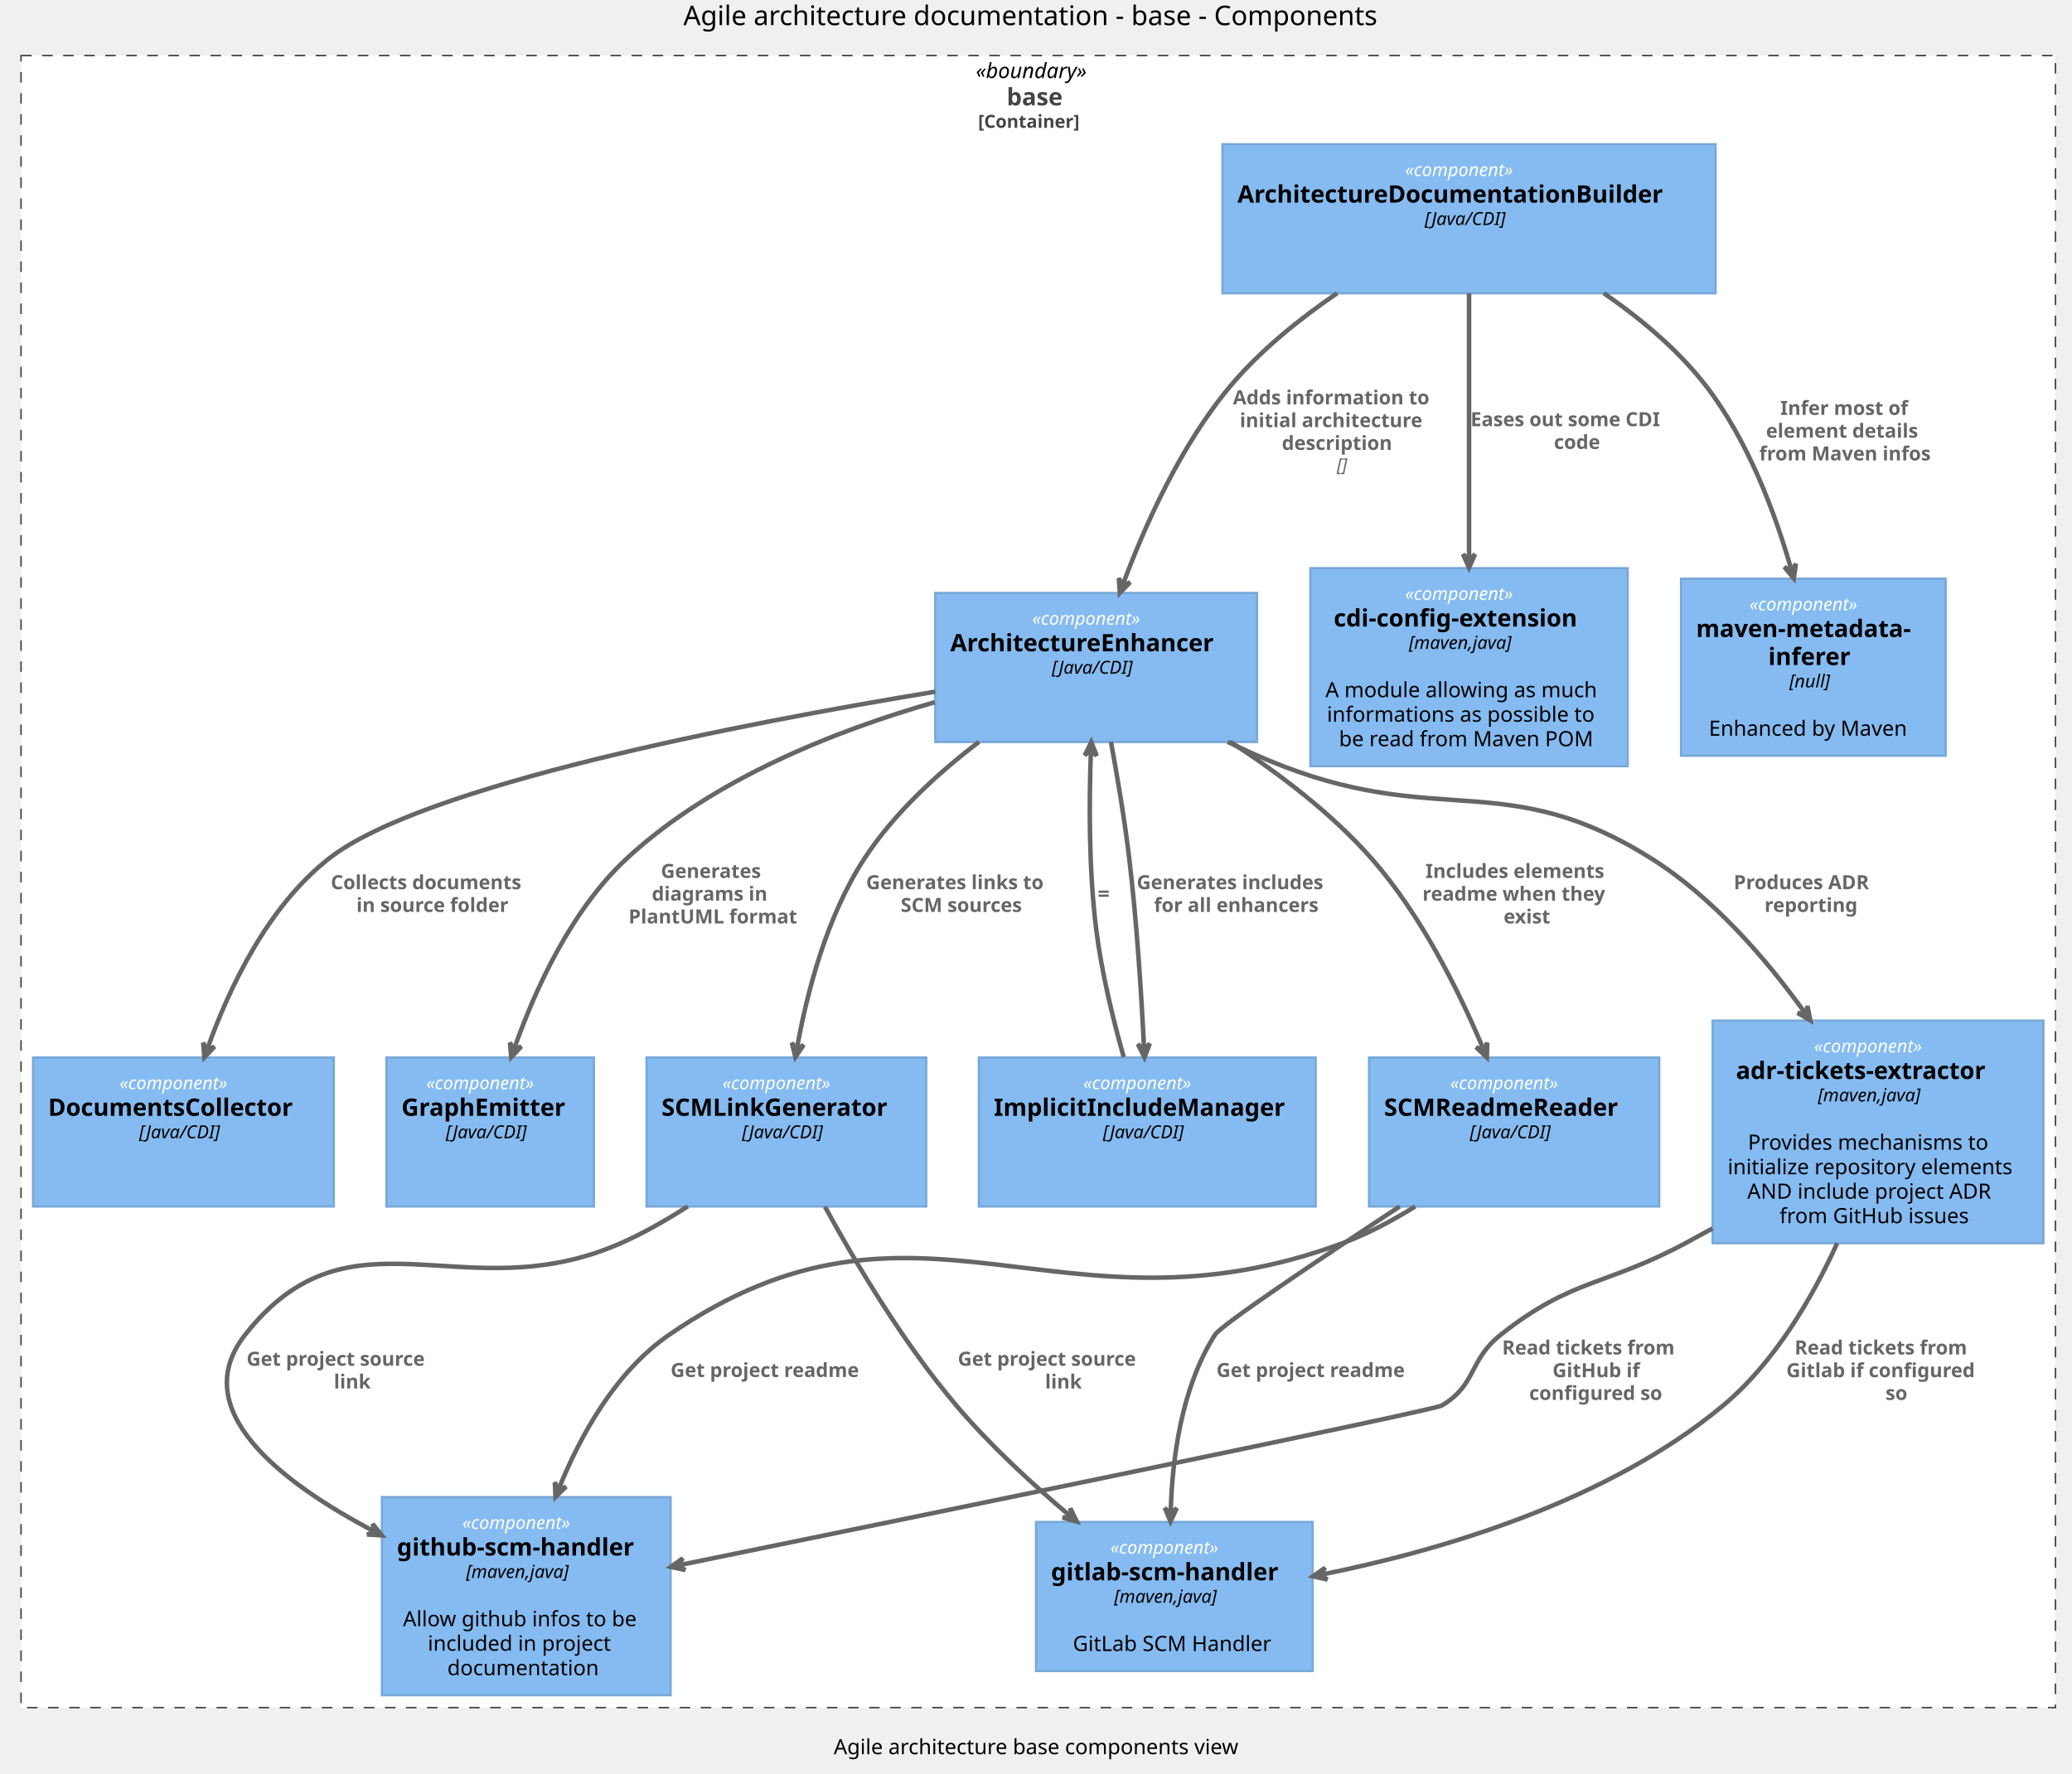
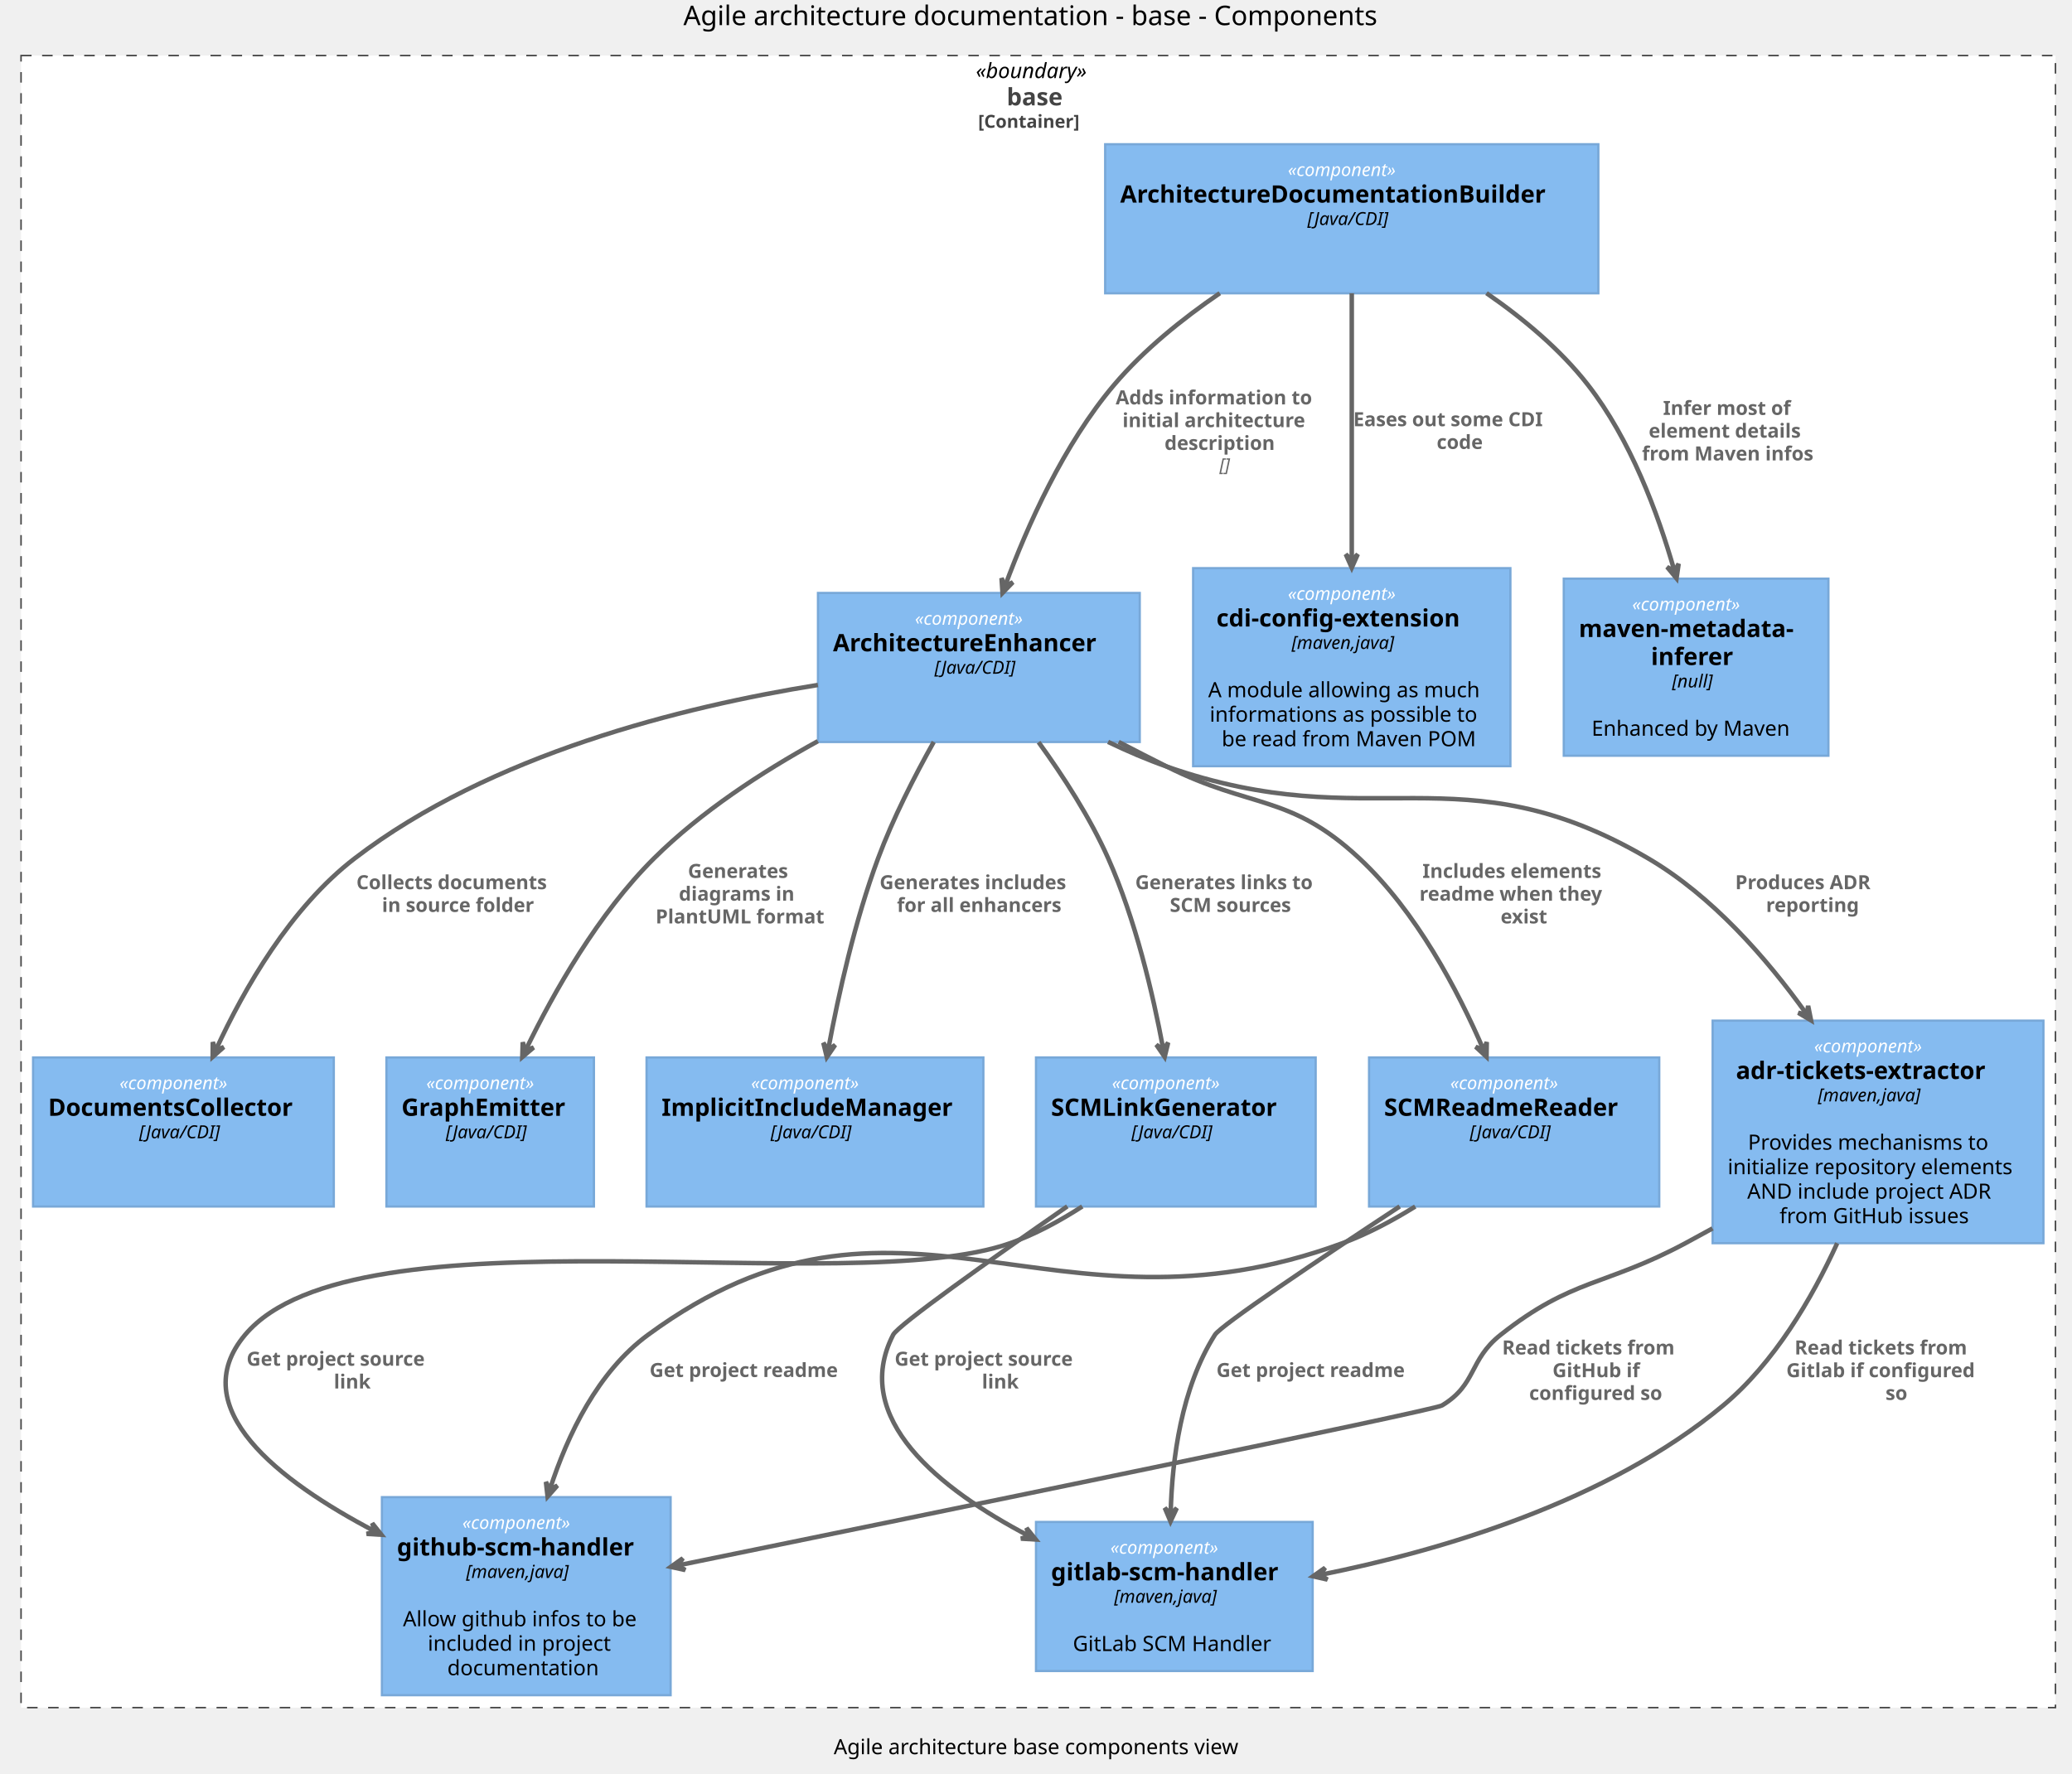
<svg xmlns="http://www.w3.org/2000/svg" contentScriptType="application/ecmascript" contentStyleType="text/css" height="1180px" preserveAspectRatio="none" style="width:1378px;height:1180px;" version="1.1" viewBox="0 0 1378 1180" width="1378px" zoomAndPan="magnify">
  <defs>
    <style type="text/css">path:hover { stroke: #ADFF2F !important;}</style>
  </defs>
  <g>
    <text fill="#000000" font-family="sans-serif" font-size="18" lengthAdjust="spacingAndGlyphs" textLength="484" x="454.5" y="16.708">Agile architecture documentation - base - Components</text>
    <rect fill="#FFFFFF" height="1099" style="stroke: #444444; stroke-width: 1.0; stroke-dasharray: 7.0,7.0;" width="1353" x="14" y="36.953" />
    <text fill="#000000" font-family="sans-serif" font-size="14" font-style="italic" lengthAdjust="spacingAndGlyphs" textLength="83" x="649" y="51.948">«boundary»</text>
    <text fill="#444444" font-family="sans-serif" font-size="16" font-weight="bold" lengthAdjust="spacingAndGlyphs" textLength="42" x="669.5" y="70.102">base</text>
    <text fill="#444444" font-family="sans-serif" font-size="12" font-weight="bold" lengthAdjust="spacingAndGlyphs" textLength="80" x="650.5" y="85.014">[Container]</text>
-     <rect fill="#85BBF0" height="99.156" style="stroke: #78A8D8; stroke-width: 1.5;" width="328" x="813" y="95.953" />
-     <text fill="#FFFFFF" font-family="sans-serif" font-size="12" font-style="italic" lengthAdjust="spacingAndGlyphs" textLength="85" x="934.5" y="117.092">«component»</text>
-     <text fill="#000000" font-family="sans-serif" font-size="16" font-weight="bold" lengthAdjust="spacingAndGlyphs" textLength="308" x="823" y="134.773">ArchitectureDocumentationBuilder</text>
-     <text fill="#000000" font-family="sans-serif" font-size="12" font-style="italic" lengthAdjust="spacingAndGlyphs" textLength="59" x="947.5" y="149.685">[Java/CDI]</text>
-     <text fill="#000000" font-family="sans-serif" font-size="14" lengthAdjust="spacingAndGlyphs" textLength="0" x="979" y="165.511" />
-     <text fill="#000000" font-family="sans-serif" font-size="14" lengthAdjust="spacingAndGlyphs" textLength="0" x="979" y="181.808" />
-     <rect fill="#85BBF0" height="99.156" style="stroke: #78A8D8; stroke-width: 1.5;" width="214" x="622" y="394.453" />
-     <text fill="#FFFFFF" font-family="sans-serif" font-size="12" font-style="italic" lengthAdjust="spacingAndGlyphs" textLength="85" x="686.5" y="415.592">«component»</text>
-     <text fill="#000000" font-family="sans-serif" font-size="16" font-weight="bold" lengthAdjust="spacingAndGlyphs" textLength="194" x="632" y="433.273">ArchitectureEnhancer</text>
-     <text fill="#000000" font-family="sans-serif" font-size="12" font-style="italic" lengthAdjust="spacingAndGlyphs" textLength="59" x="699.5" y="448.185">[Java/CDI]</text>
-     <text fill="#000000" font-family="sans-serif" font-size="14" lengthAdjust="spacingAndGlyphs" textLength="0" x="731" y="464.011" />
-     <text fill="#000000" font-family="sans-serif" font-size="14" lengthAdjust="spacingAndGlyphs" textLength="0" x="731" y="480.308" />
+     <rect fill="#85BBF0" height="99.156" style="stroke: #78A8D8; stroke-width: 1.5;" width="328" x="735" y="95.953" />
+     <text fill="#FFFFFF" font-family="sans-serif" font-size="12" font-style="italic" lengthAdjust="spacingAndGlyphs" textLength="85" x="856.5" y="117.092">«component»</text>
+     <text fill="#000000" font-family="sans-serif" font-size="16" font-weight="bold" lengthAdjust="spacingAndGlyphs" textLength="308" x="745" y="134.773">ArchitectureDocumentationBuilder</text>
+     <text fill="#000000" font-family="sans-serif" font-size="12" font-style="italic" lengthAdjust="spacingAndGlyphs" textLength="59" x="869.5" y="149.685">[Java/CDI]</text>
+     <text fill="#000000" font-family="sans-serif" font-size="14" lengthAdjust="spacingAndGlyphs" textLength="0" x="901" y="165.511" />
+     <text fill="#000000" font-family="sans-serif" font-size="14" lengthAdjust="spacingAndGlyphs" textLength="0" x="901" y="181.808" />
+     <rect fill="#85BBF0" height="99.156" style="stroke: #78A8D8; stroke-width: 1.5;" width="214" x="544" y="394.453" />
+     <text fill="#FFFFFF" font-family="sans-serif" font-size="12" font-style="italic" lengthAdjust="spacingAndGlyphs" textLength="85" x="608.5" y="415.592">«component»</text>
+     <text fill="#000000" font-family="sans-serif" font-size="16" font-weight="bold" lengthAdjust="spacingAndGlyphs" textLength="194" x="554" y="433.273">ArchitectureEnhancer</text>
+     <text fill="#000000" font-family="sans-serif" font-size="12" font-style="italic" lengthAdjust="spacingAndGlyphs" textLength="59" x="621.5" y="448.185">[Java/CDI]</text>
+     <text fill="#000000" font-family="sans-serif" font-size="14" lengthAdjust="spacingAndGlyphs" textLength="0" x="653" y="464.011" />
+     <text fill="#000000" font-family="sans-serif" font-size="14" lengthAdjust="spacingAndGlyphs" textLength="0" x="653" y="480.308" />
    <rect fill="#85BBF0" height="99.156" style="stroke: #78A8D8; stroke-width: 1.5;" width="200" x="22" y="703.453" />
    <text fill="#FFFFFF" font-family="sans-serif" font-size="12" font-style="italic" lengthAdjust="spacingAndGlyphs" textLength="85" x="79.5" y="724.592">«component»</text>
    <text fill="#000000" font-family="sans-serif" font-size="16" font-weight="bold" lengthAdjust="spacingAndGlyphs" textLength="180" x="32" y="742.273">DocumentsCollector</text>
    <text fill="#000000" font-family="sans-serif" font-size="12" font-style="italic" lengthAdjust="spacingAndGlyphs" textLength="59" x="92.5" y="757.186">[Java/CDI]</text>
    <text fill="#000000" font-family="sans-serif" font-size="14" lengthAdjust="spacingAndGlyphs" textLength="0" x="124" y="773.011" />
    <text fill="#000000" font-family="sans-serif" font-size="14" lengthAdjust="spacingAndGlyphs" textLength="0" x="124" y="789.308" />
    <rect fill="#85BBF0" height="99.156" style="stroke: #78A8D8; stroke-width: 1.5;" width="138" x="257" y="703.453" />
    <text fill="#FFFFFF" font-family="sans-serif" font-size="12" font-style="italic" lengthAdjust="spacingAndGlyphs" textLength="85" x="283.5" y="724.592">«component»</text>
    <text fill="#000000" font-family="sans-serif" font-size="16" font-weight="bold" lengthAdjust="spacingAndGlyphs" textLength="118" x="267" y="742.273">GraphEmitter</text>
    <text fill="#000000" font-family="sans-serif" font-size="12" font-style="italic" lengthAdjust="spacingAndGlyphs" textLength="59" x="296.5" y="757.186">[Java/CDI]</text>
    <text fill="#000000" font-family="sans-serif" font-size="14" lengthAdjust="spacingAndGlyphs" textLength="0" x="328" y="773.011" />
    <text fill="#000000" font-family="sans-serif" font-size="14" lengthAdjust="spacingAndGlyphs" textLength="0" x="328" y="789.308" />
-     <rect fill="#85BBF0" height="99.156" style="stroke: #78A8D8; stroke-width: 1.5;" width="224" x="651" y="703.453" />
-     <text fill="#FFFFFF" font-family="sans-serif" font-size="12" font-style="italic" lengthAdjust="spacingAndGlyphs" textLength="85" x="720.5" y="724.592">«component»</text>
-     <text fill="#000000" font-family="sans-serif" font-size="16" font-weight="bold" lengthAdjust="spacingAndGlyphs" textLength="204" x="661" y="742.273">ImplicitIncludeManager</text>
-     <text fill="#000000" font-family="sans-serif" font-size="12" font-style="italic" lengthAdjust="spacingAndGlyphs" textLength="59" x="733.5" y="757.186">[Java/CDI]</text>
-     <text fill="#000000" font-family="sans-serif" font-size="14" lengthAdjust="spacingAndGlyphs" textLength="0" x="765" y="773.011" />
-     <text fill="#000000" font-family="sans-serif" font-size="14" lengthAdjust="spacingAndGlyphs" textLength="0" x="765" y="789.308" />
-     <rect fill="#85BBF0" height="99.156" style="stroke: #78A8D8; stroke-width: 1.5;" width="186" x="430" y="703.453" />
-     <text fill="#FFFFFF" font-family="sans-serif" font-size="12" font-style="italic" lengthAdjust="spacingAndGlyphs" textLength="85" x="480.5" y="724.592">«component»</text>
-     <text fill="#000000" font-family="sans-serif" font-size="16" font-weight="bold" lengthAdjust="spacingAndGlyphs" textLength="166" x="440" y="742.273">SCMLinkGenerator</text>
-     <text fill="#000000" font-family="sans-serif" font-size="12" font-style="italic" lengthAdjust="spacingAndGlyphs" textLength="59" x="493.5" y="757.186">[Java/CDI]</text>
-     <text fill="#000000" font-family="sans-serif" font-size="14" lengthAdjust="spacingAndGlyphs" textLength="0" x="525" y="773.011" />
-     <text fill="#000000" font-family="sans-serif" font-size="14" lengthAdjust="spacingAndGlyphs" textLength="0" x="525" y="789.308" />
+     <rect fill="#85BBF0" height="99.156" style="stroke: #78A8D8; stroke-width: 1.5;" width="224" x="430" y="703.453" />
+     <text fill="#FFFFFF" font-family="sans-serif" font-size="12" font-style="italic" lengthAdjust="spacingAndGlyphs" textLength="85" x="499.5" y="724.592">«component»</text>
+     <text fill="#000000" font-family="sans-serif" font-size="16" font-weight="bold" lengthAdjust="spacingAndGlyphs" textLength="204" x="440" y="742.273">ImplicitIncludeManager</text>
+     <text fill="#000000" font-family="sans-serif" font-size="12" font-style="italic" lengthAdjust="spacingAndGlyphs" textLength="59" x="512.5" y="757.186">[Java/CDI]</text>
+     <text fill="#000000" font-family="sans-serif" font-size="14" lengthAdjust="spacingAndGlyphs" textLength="0" x="544" y="773.011" />
+     <text fill="#000000" font-family="sans-serif" font-size="14" lengthAdjust="spacingAndGlyphs" textLength="0" x="544" y="789.308" />
+     <rect fill="#85BBF0" height="99.156" style="stroke: #78A8D8; stroke-width: 1.5;" width="186" x="689" y="703.453" />
+     <text fill="#FFFFFF" font-family="sans-serif" font-size="12" font-style="italic" lengthAdjust="spacingAndGlyphs" textLength="85" x="739.5" y="724.592">«component»</text>
+     <text fill="#000000" font-family="sans-serif" font-size="16" font-weight="bold" lengthAdjust="spacingAndGlyphs" textLength="166" x="699" y="742.273">SCMLinkGenerator</text>
+     <text fill="#000000" font-family="sans-serif" font-size="12" font-style="italic" lengthAdjust="spacingAndGlyphs" textLength="59" x="752.5" y="757.186">[Java/CDI]</text>
+     <text fill="#000000" font-family="sans-serif" font-size="14" lengthAdjust="spacingAndGlyphs" textLength="0" x="784" y="773.011" />
+     <text fill="#000000" font-family="sans-serif" font-size="14" lengthAdjust="spacingAndGlyphs" textLength="0" x="784" y="789.308" />
    <rect fill="#85BBF0" height="99.156" style="stroke: #78A8D8; stroke-width: 1.5;" width="193" x="910.5" y="703.453" />
    <text fill="#FFFFFF" font-family="sans-serif" font-size="12" font-style="italic" lengthAdjust="spacingAndGlyphs" textLength="85" x="964.5" y="724.592">«component»</text>
    <text fill="#000000" font-family="sans-serif" font-size="16" font-weight="bold" lengthAdjust="spacingAndGlyphs" textLength="173" x="920.5" y="742.273">SCMReadmeReader</text>
    <text fill="#000000" font-family="sans-serif" font-size="12" font-style="italic" lengthAdjust="spacingAndGlyphs" textLength="59" x="977.5" y="757.186">[Java/CDI]</text>
    <text fill="#000000" font-family="sans-serif" font-size="14" lengthAdjust="spacingAndGlyphs" textLength="0" x="1009" y="773.011" />
    <text fill="#000000" font-family="sans-serif" font-size="14" lengthAdjust="spacingAndGlyphs" textLength="0" x="1009" y="789.308" />
    <rect fill="#85BBF0" height="148.047" style="stroke: #78A8D8; stroke-width: 1.5;" width="220" x="1139" y="678.953" />
    <text fill="#FFFFFF" font-family="sans-serif" font-size="12" font-style="italic" lengthAdjust="spacingAndGlyphs" textLength="85" x="1206.5" y="700.092">«component»</text>
    <text fill="#000000" font-family="sans-serif" font-size="16" font-weight="bold" lengthAdjust="spacingAndGlyphs" textLength="189" x="1154.5" y="717.773">adr-tickets-extractor</text>
    <text fill="#000000" font-family="sans-serif" font-size="12" font-style="italic" lengthAdjust="spacingAndGlyphs" textLength="80" x="1209" y="732.686">[maven,java]</text>
    <text fill="#000000" font-family="sans-serif" font-size="14" lengthAdjust="spacingAndGlyphs" textLength="0" x="1251" y="748.511" />
    <text fill="#000000" font-family="sans-serif" font-size="14" lengthAdjust="spacingAndGlyphs" textLength="169" x="1162.5" y="764.808">Provides mechanisms to</text>
    <text fill="#000000" font-family="sans-serif" font-size="14" lengthAdjust="spacingAndGlyphs" textLength="196" x="1149" y="781.105">initialize repository elements</text>
    <text fill="#000000" font-family="sans-serif" font-size="14" lengthAdjust="spacingAndGlyphs" textLength="170" x="1162" y="797.401">AND include project ADR</text>
    <text fill="#000000" font-family="sans-serif" font-size="14" lengthAdjust="spacingAndGlyphs" textLength="131" x="1183.5" y="813.698">from GitHub issues</text>
-     <rect fill="#85BBF0" height="131.75" style="stroke: #78A8D8; stroke-width: 1.5;" width="211" x="871.5" y="377.953" />
-     <text fill="#FFFFFF" font-family="sans-serif" font-size="12" font-style="italic" lengthAdjust="spacingAndGlyphs" textLength="85" x="934.5" y="399.092">«component»</text>
-     <text fill="#000000" font-family="sans-serif" font-size="16" font-weight="bold" lengthAdjust="spacingAndGlyphs" textLength="180" x="887" y="416.773">cdi-config-extension</text>
-     <text fill="#000000" font-family="sans-serif" font-size="12" font-style="italic" lengthAdjust="spacingAndGlyphs" textLength="80" x="937" y="431.685">[maven,java]</text>
-     <text fill="#000000" font-family="sans-serif" font-size="14" lengthAdjust="spacingAndGlyphs" textLength="0" x="979" y="447.511" />
-     <text fill="#000000" font-family="sans-serif" font-size="14" lengthAdjust="spacingAndGlyphs" textLength="187" x="881.5" y="463.808">A module allowing as much</text>
-     <text fill="#000000" font-family="sans-serif" font-size="14" lengthAdjust="spacingAndGlyphs" textLength="185" x="882.5" y="480.104">informations as possible to</text>
-     <text fill="#000000" font-family="sans-serif" font-size="14" lengthAdjust="spacingAndGlyphs" textLength="173" x="890.5" y="496.401">be read from Maven POM</text>
+     <rect fill="#85BBF0" height="131.75" style="stroke: #78A8D8; stroke-width: 1.5;" width="211" x="793.5" y="377.953" />
+     <text fill="#FFFFFF" font-family="sans-serif" font-size="12" font-style="italic" lengthAdjust="spacingAndGlyphs" textLength="85" x="856.5" y="399.092">«component»</text>
+     <text fill="#000000" font-family="sans-serif" font-size="16" font-weight="bold" lengthAdjust="spacingAndGlyphs" textLength="180" x="809" y="416.773">cdi-config-extension</text>
+     <text fill="#000000" font-family="sans-serif" font-size="12" font-style="italic" lengthAdjust="spacingAndGlyphs" textLength="80" x="859" y="431.685">[maven,java]</text>
+     <text fill="#000000" font-family="sans-serif" font-size="14" lengthAdjust="spacingAndGlyphs" textLength="0" x="901" y="447.511" />
+     <text fill="#000000" font-family="sans-serif" font-size="14" lengthAdjust="spacingAndGlyphs" textLength="187" x="803.5" y="463.808">A module allowing as much</text>
+     <text fill="#000000" font-family="sans-serif" font-size="14" lengthAdjust="spacingAndGlyphs" textLength="185" x="804.5" y="480.104">informations as possible to</text>
+     <text fill="#000000" font-family="sans-serif" font-size="14" lengthAdjust="spacingAndGlyphs" textLength="173" x="812.5" y="496.401">be read from Maven POM</text>
    <rect fill="#85BBF0" height="131.75" style="stroke: #78A8D8; stroke-width: 1.5;" width="192" x="254" y="995.953" />
    <text fill="#FFFFFF" font-family="sans-serif" font-size="12" font-style="italic" lengthAdjust="spacingAndGlyphs" textLength="85" x="307.5" y="1017.092">«component»</text>
    <text fill="#000000" font-family="sans-serif" font-size="16" font-weight="bold" lengthAdjust="spacingAndGlyphs" textLength="172" x="264" y="1034.773">github-scm-handler</text>
    <text fill="#000000" font-family="sans-serif" font-size="12" font-style="italic" lengthAdjust="spacingAndGlyphs" textLength="80" x="310" y="1049.686">[maven,java]</text>
    <text fill="#000000" font-family="sans-serif" font-size="14" lengthAdjust="spacingAndGlyphs" textLength="0" x="352" y="1065.511" />
    <text fill="#000000" font-family="sans-serif" font-size="14" lengthAdjust="spacingAndGlyphs" textLength="160" x="268" y="1081.808">Allow github infos to be</text>
    <text fill="#000000" font-family="sans-serif" font-size="14" lengthAdjust="spacingAndGlyphs" textLength="127" x="284.5" y="1098.104">included in project</text>
    <text fill="#000000" font-family="sans-serif" font-size="14" lengthAdjust="spacingAndGlyphs" textLength="105" x="297.5" y="1114.401">documentation</text>
    <rect fill="#85BBF0" height="99.156" style="stroke: #78A8D8; stroke-width: 1.5;" width="184" x="689" y="1012.453" />
    <text fill="#FFFFFF" font-family="sans-serif" font-size="12" font-style="italic" lengthAdjust="spacingAndGlyphs" textLength="85" x="738.5" y="1033.592">«component»</text>
    <text fill="#000000" font-family="sans-serif" font-size="16" font-weight="bold" lengthAdjust="spacingAndGlyphs" textLength="164" x="699" y="1051.273">gitlab-scm-handler</text>
    <text fill="#000000" font-family="sans-serif" font-size="12" font-style="italic" lengthAdjust="spacingAndGlyphs" textLength="80" x="741" y="1066.186">[maven,java]</text>
    <text fill="#000000" font-family="sans-serif" font-size="14" lengthAdjust="spacingAndGlyphs" textLength="0" x="783" y="1082.011" />
    <text fill="#000000" font-family="sans-serif" font-size="14" lengthAdjust="spacingAndGlyphs" textLength="135" x="713.5" y="1098.308">GitLab SCM Handler</text>
-     <rect fill="#85BBF0" height="117.781" style="stroke: #78A8D8; stroke-width: 1.5;" width="176" x="1118" y="384.953" />
-     <text fill="#FFFFFF" font-family="sans-serif" font-size="12" font-style="italic" lengthAdjust="spacingAndGlyphs" textLength="85" x="1163.5" y="406.092">«component»</text>
-     <text fill="#000000" font-family="sans-serif" font-size="16" font-weight="bold" lengthAdjust="spacingAndGlyphs" textLength="156" x="1128" y="423.773">maven-metadata-</text>
-     <text fill="#000000" font-family="sans-serif" font-size="16" font-weight="bold" lengthAdjust="spacingAndGlyphs" textLength="60" x="1176" y="442.398">inferer</text>
-     <text fill="#000000" font-family="sans-serif" font-size="12" font-style="italic" lengthAdjust="spacingAndGlyphs" textLength="32" x="1190" y="457.31">[null]</text>
-     <text fill="#000000" font-family="sans-serif" font-size="14" lengthAdjust="spacingAndGlyphs" textLength="0" x="1208" y="473.136" />
-     <text fill="#000000" font-family="sans-serif" font-size="14" lengthAdjust="spacingAndGlyphs" textLength="139" x="1136.5" y="489.433">Enhanced by Maven</text>
-     <path d="M889.257,195.042 C864.365,212.047 838.705,232.724 819,255.953 C785.484,295.464 761.306,349.587 746.504,389.617 " fill="none" id="14-&gt;17" style="stroke: #666666; stroke-width: 3.0;" />
-     <polygon fill="#666666" points="744.746,394.427,751.593,387.348,746.463,389.731,744.08,384.601,744.746,394.427" style="stroke: #666666; stroke-width: 3.0;" />
-     <text fill="#666666" font-family="sans-serif" font-size="13" font-weight="bold" lengthAdjust="spacingAndGlyphs" textLength="148" x="820" y="269.02">Adds information to</text>
-     <text fill="#666666" font-family="sans-serif" font-size="13" font-weight="bold" lengthAdjust="spacingAndGlyphs" textLength="134" x="824.5" y="284.153">initial architecture</text>
-     <text fill="#666666" font-family="sans-serif" font-size="13" font-weight="bold" lengthAdjust="spacingAndGlyphs" textLength="83" x="852.5" y="299.286">description</text>
-     <text fill="#666666" font-family="sans-serif" font-size="12" font-style="italic" lengthAdjust="spacingAndGlyphs" textLength="10" x="889" y="313.49">[]</text>
-     <path d="M977,195.079 C977,243.5 977,317.667 977,372.449 " fill="none" id="14-&gt;36" style="stroke: #666666; stroke-width: 3.0;" />
-     <polygon fill="#666666" points="977,377.688,981,368.688,977,372.688,973,368.688,977,377.688" style="stroke: #666666; stroke-width: 3.0;" />
-     <text fill="#666666" font-family="sans-serif" font-size="13" font-weight="bold" lengthAdjust="spacingAndGlyphs" textLength="147" x="978" y="283.52">Eases out some CDI</text>
-     <text fill="#666666" font-family="sans-serif" font-size="13" font-weight="bold" lengthAdjust="spacingAndGlyphs" textLength="36" x="1033.5" y="298.653">code</text>
-     <path d="M1066.59,195.01 C1090.969,211.831 1115.671,232.416 1134,255.953 C1162.258,292.241 1180.489,340.897 1191.535,379.618 " fill="none" id="14-&gt;38" style="stroke: #666666; stroke-width: 3.0;" />
-     <polygon fill="#666666" points="1192.98,384.772,1194.402,375.026,1191.63,379.957,1186.699,377.186,1192.98,384.772" style="stroke: #666666; stroke-width: 3.0;" />
-     <text fill="#666666" font-family="sans-serif" font-size="13" font-weight="bold" lengthAdjust="spacingAndGlyphs" textLength="96" x="1184" y="276.02">Infer most of</text>
-     <text fill="#666666" font-family="sans-serif" font-size="13" font-weight="bold" lengthAdjust="spacingAndGlyphs" textLength="115" x="1174.5" y="291.153">element details</text>
-     <text fill="#666666" font-family="sans-serif" font-size="13" font-weight="bold" lengthAdjust="spacingAndGlyphs" textLength="129" x="1170" y="306.286">from Maven infos</text>
-     <path d="M621.99,460.128 C491.647,481.589 281.137,522.47 219,570.953 C177.904,603.019 152.18,657.472 137.634,698.481 " fill="none" id="17-&gt;16" style="stroke: #666666; stroke-width: 3.0;" />
-     <polygon fill="#666666" points="135.915,703.413,142.654,696.231,137.561,698.691,135.1,693.598,135.915,703.413" style="stroke: #666666; stroke-width: 3.0;" />
-     <text fill="#666666" font-family="sans-serif" font-size="13" font-weight="bold" lengthAdjust="spacingAndGlyphs" textLength="145" x="220" y="591.52">Collects documents</text>
-     <text fill="#666666" font-family="sans-serif" font-size="13" font-weight="bold" lengthAdjust="spacingAndGlyphs" textLength="116" x="237" y="606.653">in source folder</text>
-     <path d="M621.665,467.14 C556.061,485.899 474.078,518.113 417,570.953 C379.758,605.43 355.657,658.526 341.677,698.487 " fill="none" id="17-&gt;15" style="stroke: #666666; stroke-width: 3.0;" />
-     <polygon fill="#666666" points="340.022,703.293,346.734,696.086,341.65,698.566,339.17,693.481,340.022,703.293" style="stroke: #666666; stroke-width: 3.0;" />
-     <text fill="#666666" font-family="sans-serif" font-size="13" font-weight="bold" lengthAdjust="spacingAndGlyphs" textLength="76" x="439.5" y="584.02">Generates</text>
-     <text fill="#666666" font-family="sans-serif" font-size="13" font-weight="bold" lengthAdjust="spacingAndGlyphs" textLength="88" x="433.5" y="599.153">diagrams in</text>
-     <text fill="#666666" font-family="sans-serif" font-size="13" font-weight="bold" lengthAdjust="spacingAndGlyphs" textLength="124" x="418" y="614.286">PlantUML format</text>
-     <path d="M738.841,493.535 C743.163,516.932 747.94,545.289 751,570.953 C756.074,613.509 759.138,661.938 760.898,698.136 " fill="none" id="17-&gt;13" style="stroke: #666666; stroke-width: 3.0;" />
-     <polygon fill="#666666" points="761.148,703.385,764.715,694.205,760.91,698.391,756.724,694.586,761.148,703.385" style="stroke: #666666; stroke-width: 3.0;" />
-     <text fill="#666666" font-family="sans-serif" font-size="13" font-weight="bold" lengthAdjust="spacingAndGlyphs" textLength="142" x="756" y="591.52">Generates includes</text>
-     <text fill="#666666" font-family="sans-serif" font-size="13" font-weight="bold" lengthAdjust="spacingAndGlyphs" textLength="124" x="767.5" y="606.653">for all enhancers</text>
-     <path d="M747.34,703.186 C740.198,677.936 732.554,646.616 729,617.953 C724.096,578.399 724.247,533.396 725.545,499.069 " fill="none" id="13-&gt;17" style="stroke: #666666; stroke-width: 3.0;" />
-     <polygon fill="#666666" points="725.762,493.654,721.404,502.486,725.562,498.65,729.398,502.807,725.762,493.654" style="stroke: #666666; stroke-width: 3.0;" />
-     <text fill="#666666" font-family="sans-serif" font-size="14" font-weight="bold" lengthAdjust="spacingAndGlyphs" textLength="12" x="730" y="599.448">=</text>
-     <path d="M651.08,493.517 C623.582,514.443 594.649,540.946 575,570.953 C549.846,609.367 536.66,660.066 529.87,698.197 " fill="none" id="17-&gt;12" style="stroke: #666666; stroke-width: 3.0;" />
-     <polygon fill="#666666" points="528.994,703.254,534.472,695.069,529.848,698.328,526.589,693.703,528.994,703.254" style="stroke: #666666; stroke-width: 3.0;" />
-     <text fill="#666666" font-family="sans-serif" font-size="13" font-weight="bold" lengthAdjust="spacingAndGlyphs" textLength="135" x="576" y="591.52">Generates links to</text>
-     <text fill="#666666" font-family="sans-serif" font-size="13" font-weight="bold" lengthAdjust="spacingAndGlyphs" textLength="94" x="599" y="606.653">SCM sources</text>
-     <path d="M818.27,493.5 C850.551,514.425 885.53,540.93 912,570.953 C945.297,608.719 970.773,660.221 986.921,698.802 " fill="none" id="17-&gt;11" style="stroke: #666666; stroke-width: 3.0;" />
-     <polygon fill="#666666" points="988.844,703.441,989.092,693.595,986.929,698.822,981.702,696.658,988.844,703.441" style="stroke: #666666; stroke-width: 3.0;" />
-     <text fill="#666666" font-family="sans-serif" font-size="13" font-weight="bold" lengthAdjust="spacingAndGlyphs" textLength="134" x="948" y="584.02">Includes elements</text>
-     <text fill="#666666" font-family="sans-serif" font-size="13" font-weight="bold" lengthAdjust="spacingAndGlyphs" textLength="138" x="946" y="599.153">readme when they</text>
-     <text fill="#666666" font-family="sans-serif" font-size="13" font-weight="bold" lengthAdjust="spacingAndGlyphs" textLength="35" x="1000" y="614.286">exist</text>
-     <path d="M816.542,493.538 C828.905,499.544 841.623,505.218 854,509.953 C958.403,549.894 1003.387,511.425 1098,570.953 C1139.24,596.901 1174.695,637.903 1200.865,674.427 " fill="none" id="17-&gt;32" style="stroke: #666666; stroke-width: 3.0;" />
-     <polygon fill="#666666" points="1204.011,678.857,1202.062,669.203,1201.116,674.78,1195.539,673.834,1204.011,678.857" style="stroke: #666666; stroke-width: 3.0;" />
-     <text fill="#666666" font-family="sans-serif" font-size="13" font-weight="bold" lengthAdjust="spacingAndGlyphs" textLength="105" x="1153" y="591.52">Produces ADR</text>
-     <text fill="#666666" font-family="sans-serif" font-size="13" font-weight="bold" lengthAdjust="spacingAndGlyphs" textLength="69" x="1173.5" y="606.653">reporting</text>
-     <path d="M457.408,802.503 C443.281,811.6 428.055,820.307 413,826.953 C308.372,873.145 233.64,798.005 163,887.953 C123.948,937.679 186.401,985.988 249.407,1019.035 " fill="none" id="12-&gt;26" style="stroke: #666666; stroke-width: 3.0;" />
-     <polygon fill="#666666" points="253.943,1021.388,247.796,1013.693,249.505,1019.085,244.112,1020.794,253.943,1021.388" style="stroke: #666666; stroke-width: 3.0;" />
+     <rect fill="#85BBF0" height="117.781" style="stroke: #78A8D8; stroke-width: 1.5;" width="176" x="1040" y="384.953" />
+     <text fill="#FFFFFF" font-family="sans-serif" font-size="12" font-style="italic" lengthAdjust="spacingAndGlyphs" textLength="85" x="1085.5" y="406.092">«component»</text>
+     <text fill="#000000" font-family="sans-serif" font-size="16" font-weight="bold" lengthAdjust="spacingAndGlyphs" textLength="156" x="1050" y="423.773">maven-metadata-</text>
+     <text fill="#000000" font-family="sans-serif" font-size="16" font-weight="bold" lengthAdjust="spacingAndGlyphs" textLength="60" x="1098" y="442.398">inferer</text>
+     <text fill="#000000" font-family="sans-serif" font-size="12" font-style="italic" lengthAdjust="spacingAndGlyphs" textLength="32" x="1112" y="457.31">[null]</text>
+     <text fill="#000000" font-family="sans-serif" font-size="14" lengthAdjust="spacingAndGlyphs" textLength="0" x="1130" y="473.136" />
+     <text fill="#000000" font-family="sans-serif" font-size="14" lengthAdjust="spacingAndGlyphs" textLength="139" x="1058.5" y="489.433">Enhanced by Maven</text>
+     <path d="M811.257,195.042 C786.365,212.047 760.705,232.724 741,255.953 C707.484,295.464 683.306,349.587 668.504,389.617 " fill="none" id="11-&gt;12" style="stroke: #666666; stroke-width: 3.0;" />
+     <polygon fill="#666666" points="666.746,394.427,673.593,387.348,668.463,389.731,666.08,384.601,666.746,394.427" style="stroke: #666666; stroke-width: 3.0;" />
+     <text fill="#666666" font-family="sans-serif" font-size="13" font-weight="bold" lengthAdjust="spacingAndGlyphs" textLength="148" x="742" y="269.02">Adds information to</text>
+     <text fill="#666666" font-family="sans-serif" font-size="13" font-weight="bold" lengthAdjust="spacingAndGlyphs" textLength="134" x="746.5" y="284.153">initial architecture</text>
+     <text fill="#666666" font-family="sans-serif" font-size="13" font-weight="bold" lengthAdjust="spacingAndGlyphs" textLength="83" x="774.5" y="299.286">description</text>
+     <text fill="#666666" font-family="sans-serif" font-size="12" font-style="italic" lengthAdjust="spacingAndGlyphs" textLength="10" x="811" y="313.49">[]</text>
+     <path d="M899,195.079 C899,243.5 899,317.667 899,372.449 " fill="none" id="11-&gt;35" style="stroke: #666666; stroke-width: 3.0;" />
+     <polygon fill="#666666" points="899,377.688,903,368.688,899,372.688,895,368.688,899,377.688" style="stroke: #666666; stroke-width: 3.0;" />
+     <text fill="#666666" font-family="sans-serif" font-size="13" font-weight="bold" lengthAdjust="spacingAndGlyphs" textLength="147" x="900" y="283.52">Eases out some CDI</text>
+     <text fill="#666666" font-family="sans-serif" font-size="13" font-weight="bold" lengthAdjust="spacingAndGlyphs" textLength="36" x="955.5" y="298.653">code</text>
+     <path d="M988.59,195.01 C1012.969,211.831 1037.671,232.416 1056,255.953 C1084.258,292.241 1102.489,340.897 1113.535,379.618 " fill="none" id="11-&gt;37" style="stroke: #666666; stroke-width: 3.0;" />
+     <polygon fill="#666666" points="1114.98,384.772,1116.402,375.026,1113.63,379.957,1108.699,377.186,1114.98,384.772" style="stroke: #666666; stroke-width: 3.0;" />
+     <text fill="#666666" font-family="sans-serif" font-size="13" font-weight="bold" lengthAdjust="spacingAndGlyphs" textLength="96" x="1106" y="276.02">Infer most of</text>
+     <text fill="#666666" font-family="sans-serif" font-size="13" font-weight="bold" lengthAdjust="spacingAndGlyphs" textLength="115" x="1096.5" y="291.153">element details</text>
+     <text fill="#666666" font-family="sans-serif" font-size="13" font-weight="bold" lengthAdjust="spacingAndGlyphs" textLength="129" x="1092" y="306.286">from Maven infos</text>
+     <path d="M543.947,455.657 C454.027,470.087 326.141,501.843 236,570.953 C193.209,603.76 162.383,657.584 143.66,698.208 " fill="none" id="12-&gt;15" style="stroke: #666666; stroke-width: 3.0;" />
+     <polygon fill="#666666" points="141.437,703.095,148.805,696.56,143.508,698.544,141.523,693.246,141.437,703.095" style="stroke: #666666; stroke-width: 3.0;" />
+     <text fill="#666666" font-family="sans-serif" font-size="13" font-weight="bold" lengthAdjust="spacingAndGlyphs" textLength="145" x="237" y="591.52">Collects documents</text>
+     <text fill="#666666" font-family="sans-serif" font-size="13" font-weight="bold" lengthAdjust="spacingAndGlyphs" textLength="116" x="254" y="606.653">in source folder</text>
+     <path d="M543.917,493.065 C506.594,513.586 466.271,539.934 435,570.953 C397.938,607.717 368.502,659.562 349.61,698.519 " fill="none" id="12-&gt;17" style="stroke: #666666; stroke-width: 3.0;" />
+     <polygon fill="#666666" points="347.358,703.204,354.862,696.825,349.524,698.697,347.651,693.36,347.358,703.204" style="stroke: #666666; stroke-width: 3.0;" />
+     <text fill="#666666" font-family="sans-serif" font-size="13" font-weight="bold" lengthAdjust="spacingAndGlyphs" textLength="76" x="457.5" y="584.02">Generates</text>
+     <text fill="#666666" font-family="sans-serif" font-size="13" font-weight="bold" lengthAdjust="spacingAndGlyphs" textLength="88" x="451.5" y="599.153">diagrams in</text>
+     <text fill="#666666" font-family="sans-serif" font-size="13" font-weight="bold" lengthAdjust="spacingAndGlyphs" textLength="124" x="436" y="614.286">PlantUML format</text>
+     <path d="M621.002,493.546 C608.152,516.466 593.865,544.434 584,570.953 C568.591,612.378 557.684,661.282 550.854,697.96 " fill="none" id="12-&gt;14" style="stroke: #666666; stroke-width: 3.0;" />
+     <polygon fill="#666666" points="549.875,703.28,555.437,695.152,550.78,698.363,547.569,693.705,549.875,703.28" style="stroke: #666666; stroke-width: 3.0;" />
+     <text fill="#666666" font-family="sans-serif" font-size="13" font-weight="bold" lengthAdjust="spacingAndGlyphs" textLength="142" x="585" y="591.52">Generates includes</text>
+     <text fill="#666666" font-family="sans-serif" font-size="13" font-weight="bold" lengthAdjust="spacingAndGlyphs" textLength="124" x="596.5" y="606.653">for all enhancers</text>
+     <path d="M690.727,493.737 C707.055,516.24 724.926,543.829 737,570.953 C755.104,611.624 766.709,660.787 773.59,697.759 " fill="none" id="12-&gt;16" style="stroke: #666666; stroke-width: 3.0;" />
+     <polygon fill="#666666" points="774.572,703.123,776.887,693.55,773.672,698.205,769.017,694.99,774.572,703.123" style="stroke: #666666; stroke-width: 3.0;" />
+     <text fill="#666666" font-family="sans-serif" font-size="13" font-weight="bold" lengthAdjust="spacingAndGlyphs" textLength="135" x="755" y="591.52">Generates links to</text>
+     <text fill="#666666" font-family="sans-serif" font-size="13" font-weight="bold" lengthAdjust="spacingAndGlyphs" textLength="94" x="778" y="606.653">SCM sources</text>
+     <path d="M743.955,493.572 C754.727,499.162 765.582,504.723 776,509.953 C832.32,538.227 857.901,527.985 904,570.953 C941.899,606.278 969.55,658.772 986.603,698.318 " fill="none" id="12-&gt;13" style="stroke: #666666; stroke-width: 3.0;" />
+     <polygon fill="#666666" points="988.63,703.074,988.781,693.226,986.669,698.474,981.422,696.363,988.63,703.074" style="stroke: #666666; stroke-width: 3.0;" />
+     <text fill="#666666" font-family="sans-serif" font-size="13" font-weight="bold" lengthAdjust="spacingAndGlyphs" textLength="134" x="946" y="584.02">Includes elements</text>
+     <text fill="#666666" font-family="sans-serif" font-size="13" font-weight="bold" lengthAdjust="spacingAndGlyphs" textLength="138" x="944" y="599.153">readme when they</text>
+     <text fill="#666666" font-family="sans-serif" font-size="13" font-weight="bold" lengthAdjust="spacingAndGlyphs" textLength="35" x="998" y="614.286">exist</text>
+     <path d="M736.925,493.538 C749.754,499.693 763.031,505.408 776,509.953 C912.635,557.838 971.084,497.753 1096,570.953 C1138.608,595.921 1174.807,637.301 1201.282,674.3 " fill="none" id="12-&gt;31" style="stroke: #666666; stroke-width: 3.0;" />
+     <polygon fill="#666666" points="1204.462,678.789,1202.523,669.133,1201.571,674.709,1195.995,673.758,1204.462,678.789" style="stroke: #666666; stroke-width: 3.0;" />
+     <text fill="#666666" font-family="sans-serif" font-size="13" font-weight="bold" lengthAdjust="spacingAndGlyphs" textLength="105" x="1154" y="591.52">Produces ADR</text>
+     <text fill="#666666" font-family="sans-serif" font-size="13" font-weight="bold" lengthAdjust="spacingAndGlyphs" textLength="69" x="1174.5" y="606.653">reporting</text>
+     <path d="M719.776,802.576 C704.875,812.198 688.484,821.098 672,826.953 C564.65,865.082 236.319,800.762 163,887.953 C122.168,936.511 185.377,985.139 249.093,1018.592 " fill="none" id="16-&gt;25" style="stroke: #666666; stroke-width: 3.0;" />
+     <polygon fill="#666666" points="253.68,1020.975,247.537,1013.277,249.243,1018.67,243.849,1020.376,253.68,1020.975" style="stroke: #666666; stroke-width: 3.0;" />
    <text fill="#666666" font-family="sans-serif" font-size="13" font-weight="bold" lengthAdjust="spacingAndGlyphs" textLength="137" x="164" y="908.52">Get project source</text>
    <text fill="#666666" font-family="sans-serif" font-size="13" font-weight="bold" lengthAdjust="spacingAndGlyphs" textLength="26" x="222" y="923.653">link</text>
-     <path d="M548.633,802.737 C569.493,840.903 601.112,893.83 636,934.953 C658.502,961.476 686.635,987.398 712.116,1008.833 " fill="none" id="12-&gt;29" style="stroke: #666666; stroke-width: 3.0;" />
-     <polygon fill="#666666" points="716.182,1012.235,711.845,1003.392,712.347,1009.026,706.712,1009.528,716.182,1012.235" style="stroke: #666666; stroke-width: 3.0;" />
-     <text fill="#666666" font-family="sans-serif" font-size="13" font-weight="bold" lengthAdjust="spacingAndGlyphs" textLength="137" x="637" y="908.52">Get project source</text>
-     <text fill="#666666" font-family="sans-serif" font-size="13" font-weight="bold" lengthAdjust="spacingAndGlyphs" textLength="26" x="695" y="923.653">link</text>
-     <path d="M941.195,802.572 C926.022,812.009 909.479,820.834 893,826.953 C704.62,896.903 610.487,773.961 445,887.953 C409.601,912.337 386.13,954.343 371.375,990.972 " fill="none" id="11-&gt;26" style="stroke: #666666; stroke-width: 3.0;" />
-     <polygon fill="#666666" points="369.44,995.872,376.467,988.97,371.277,991.221,369.026,986.032,369.44,995.872" style="stroke: #666666; stroke-width: 3.0;" />
-     <text fill="#666666" font-family="sans-serif" font-size="13" font-weight="bold" lengthAdjust="spacingAndGlyphs" textLength="145" x="446" y="916.02">Get project readme</text>
-     <path d="M930.886,802.559 C876.448,838.364 812.082,881.504 808,887.953 C785.637,923.282 779.463,970.528 778.562,1006.872 " fill="none" id="11-&gt;29" style="stroke: #666666; stroke-width: 3.0;" />
+     <path d="M709.816,802.511 C658.233,838.289 597.353,881.417 594,887.953 C565.493,943.52 624.943,990.608 684.203,1021.729 " fill="none" id="16-&gt;28" style="stroke: #666666; stroke-width: 3.0;" />
+     <polygon fill="#666666" points="688.833,1024.129,682.683,1016.436,684.394,1021.828,679.002,1023.539,688.833,1024.129" style="stroke: #666666; stroke-width: 3.0;" />
+     <text fill="#666666" font-family="sans-serif" font-size="13" font-weight="bold" lengthAdjust="spacingAndGlyphs" textLength="137" x="595" y="908.52">Get project source</text>
+     <text fill="#666666" font-family="sans-serif" font-size="13" font-weight="bold" lengthAdjust="spacingAndGlyphs" textLength="26" x="653" y="923.653">link</text>
+     <path d="M941.214,802.622 C926.039,812.057 909.492,820.867 893,826.953 C698.692,898.656 597.964,765.398 431,887.953 C397.58,912.484 377.513,954.268 365.713,990.741 " fill="none" id="13-&gt;25" style="stroke: #666666; stroke-width: 3.0;" />
+     <polygon fill="#666666" points="364.173,995.62,370.696,988.241,365.678,990.852,363.067,985.833,364.173,995.62" style="stroke: #666666; stroke-width: 3.0;" />
+     <text fill="#666666" font-family="sans-serif" font-size="13" font-weight="bold" lengthAdjust="spacingAndGlyphs" textLength="145" x="432" y="916.02">Get project readme</text>
+     <path d="M930.886,802.559 C876.448,838.364 812.082,881.504 808,887.953 C785.637,923.282 779.463,970.528 778.562,1006.872 " fill="none" id="13-&gt;28" style="stroke: #666666; stroke-width: 3.0;" />
    <polygon fill="#666666" points="778.466,1012.153,782.629,1003.227,778.557,1007.154,774.631,1003.082,778.466,1012.153" style="stroke: #666666; stroke-width: 3.0;" />
    <text fill="#666666" font-family="sans-serif" font-size="13" font-weight="bold" lengthAdjust="spacingAndGlyphs" textLength="145" x="809" y="916.02">Get project readme</text>
-     <path d="M1138.935,817.18 C1132.888,820.522 1126.881,823.799 1121,826.953 C1067.226,855.794 1045.857,850.095 998,887.953 C976.712,904.794 982.255,920.954 959,934.953 C953.524,938.25 622.865,1006.172 451.144,1041.299 " fill="none" id="32-&gt;26" style="stroke: #666666; stroke-width: 3.0;" />
+     <path d="M1138.935,817.18 C1132.888,820.522 1126.881,823.799 1121,826.953 C1067.226,855.794 1045.857,850.095 998,887.953 C976.712,904.794 982.255,920.954 959,934.953 C953.524,938.25 622.865,1006.172 451.144,1041.299 " fill="none" id="31-&gt;25" style="stroke: #666666; stroke-width: 3.0;" />
    <polygon fill="#666666" points="446.11,1042.328,455.729,1044.443,451.009,1041.326,454.126,1036.606,446.11,1042.328" style="stroke: #666666; stroke-width: 3.0;" />
    <text fill="#666666" font-family="sans-serif" font-size="13" font-weight="bold" lengthAdjust="spacingAndGlyphs" textLength="133" x="999" y="901.02">Read tickets from</text>
    <text fill="#666666" font-family="sans-serif" font-size="13" font-weight="bold" lengthAdjust="spacingAndGlyphs" textLength="66" x="1032.5" y="916.153">GitHub if</text>
    <text fill="#666666" font-family="sans-serif" font-size="13" font-weight="bold" lengthAdjust="spacingAndGlyphs" textLength="102" x="1017" y="931.286">configured so</text>
-     <path d="M1221.837,827.023 C1204.998,863.913 1180.011,906.577 1146,934.953 C1069.123,999.094 957.851,1031.61 878.403,1047.577 " fill="none" id="32-&gt;29" style="stroke: #666666; stroke-width: 3.0;" />
+     <path d="M1221.837,827.023 C1204.998,863.913 1180.011,906.577 1146,934.953 C1069.123,999.094 957.851,1031.61 878.403,1047.577 " fill="none" id="31-&gt;28" style="stroke: #666666; stroke-width: 3.0;" />
    <polygon fill="#666666" points="873.216,1048.605,882.822,1050.779,878.121,1047.633,881.267,1042.931,873.216,1048.605" style="stroke: #666666; stroke-width: 3.0;" />
    <text fill="#666666" font-family="sans-serif" font-size="13" font-weight="bold" lengthAdjust="spacingAndGlyphs" textLength="133" x="1193.5" y="901.02">Read tickets from</text>
    <text fill="#666666" font-family="sans-serif" font-size="13" font-weight="bold" lengthAdjust="spacingAndGlyphs" textLength="144" x="1188" y="916.153">Gitlab if configured</text>
    <text fill="#666666" font-family="sans-serif" font-size="13" font-weight="bold" lengthAdjust="spacingAndGlyphs" textLength="17" x="1254" y="931.286">so</text>
    <text fill="#000000" font-family="sans-serif" font-size="14" lengthAdjust="spacingAndGlyphs" textLength="284" x="554.5" y="1166.948">Agile architecture base components view</text>
  </g>
</svg>
